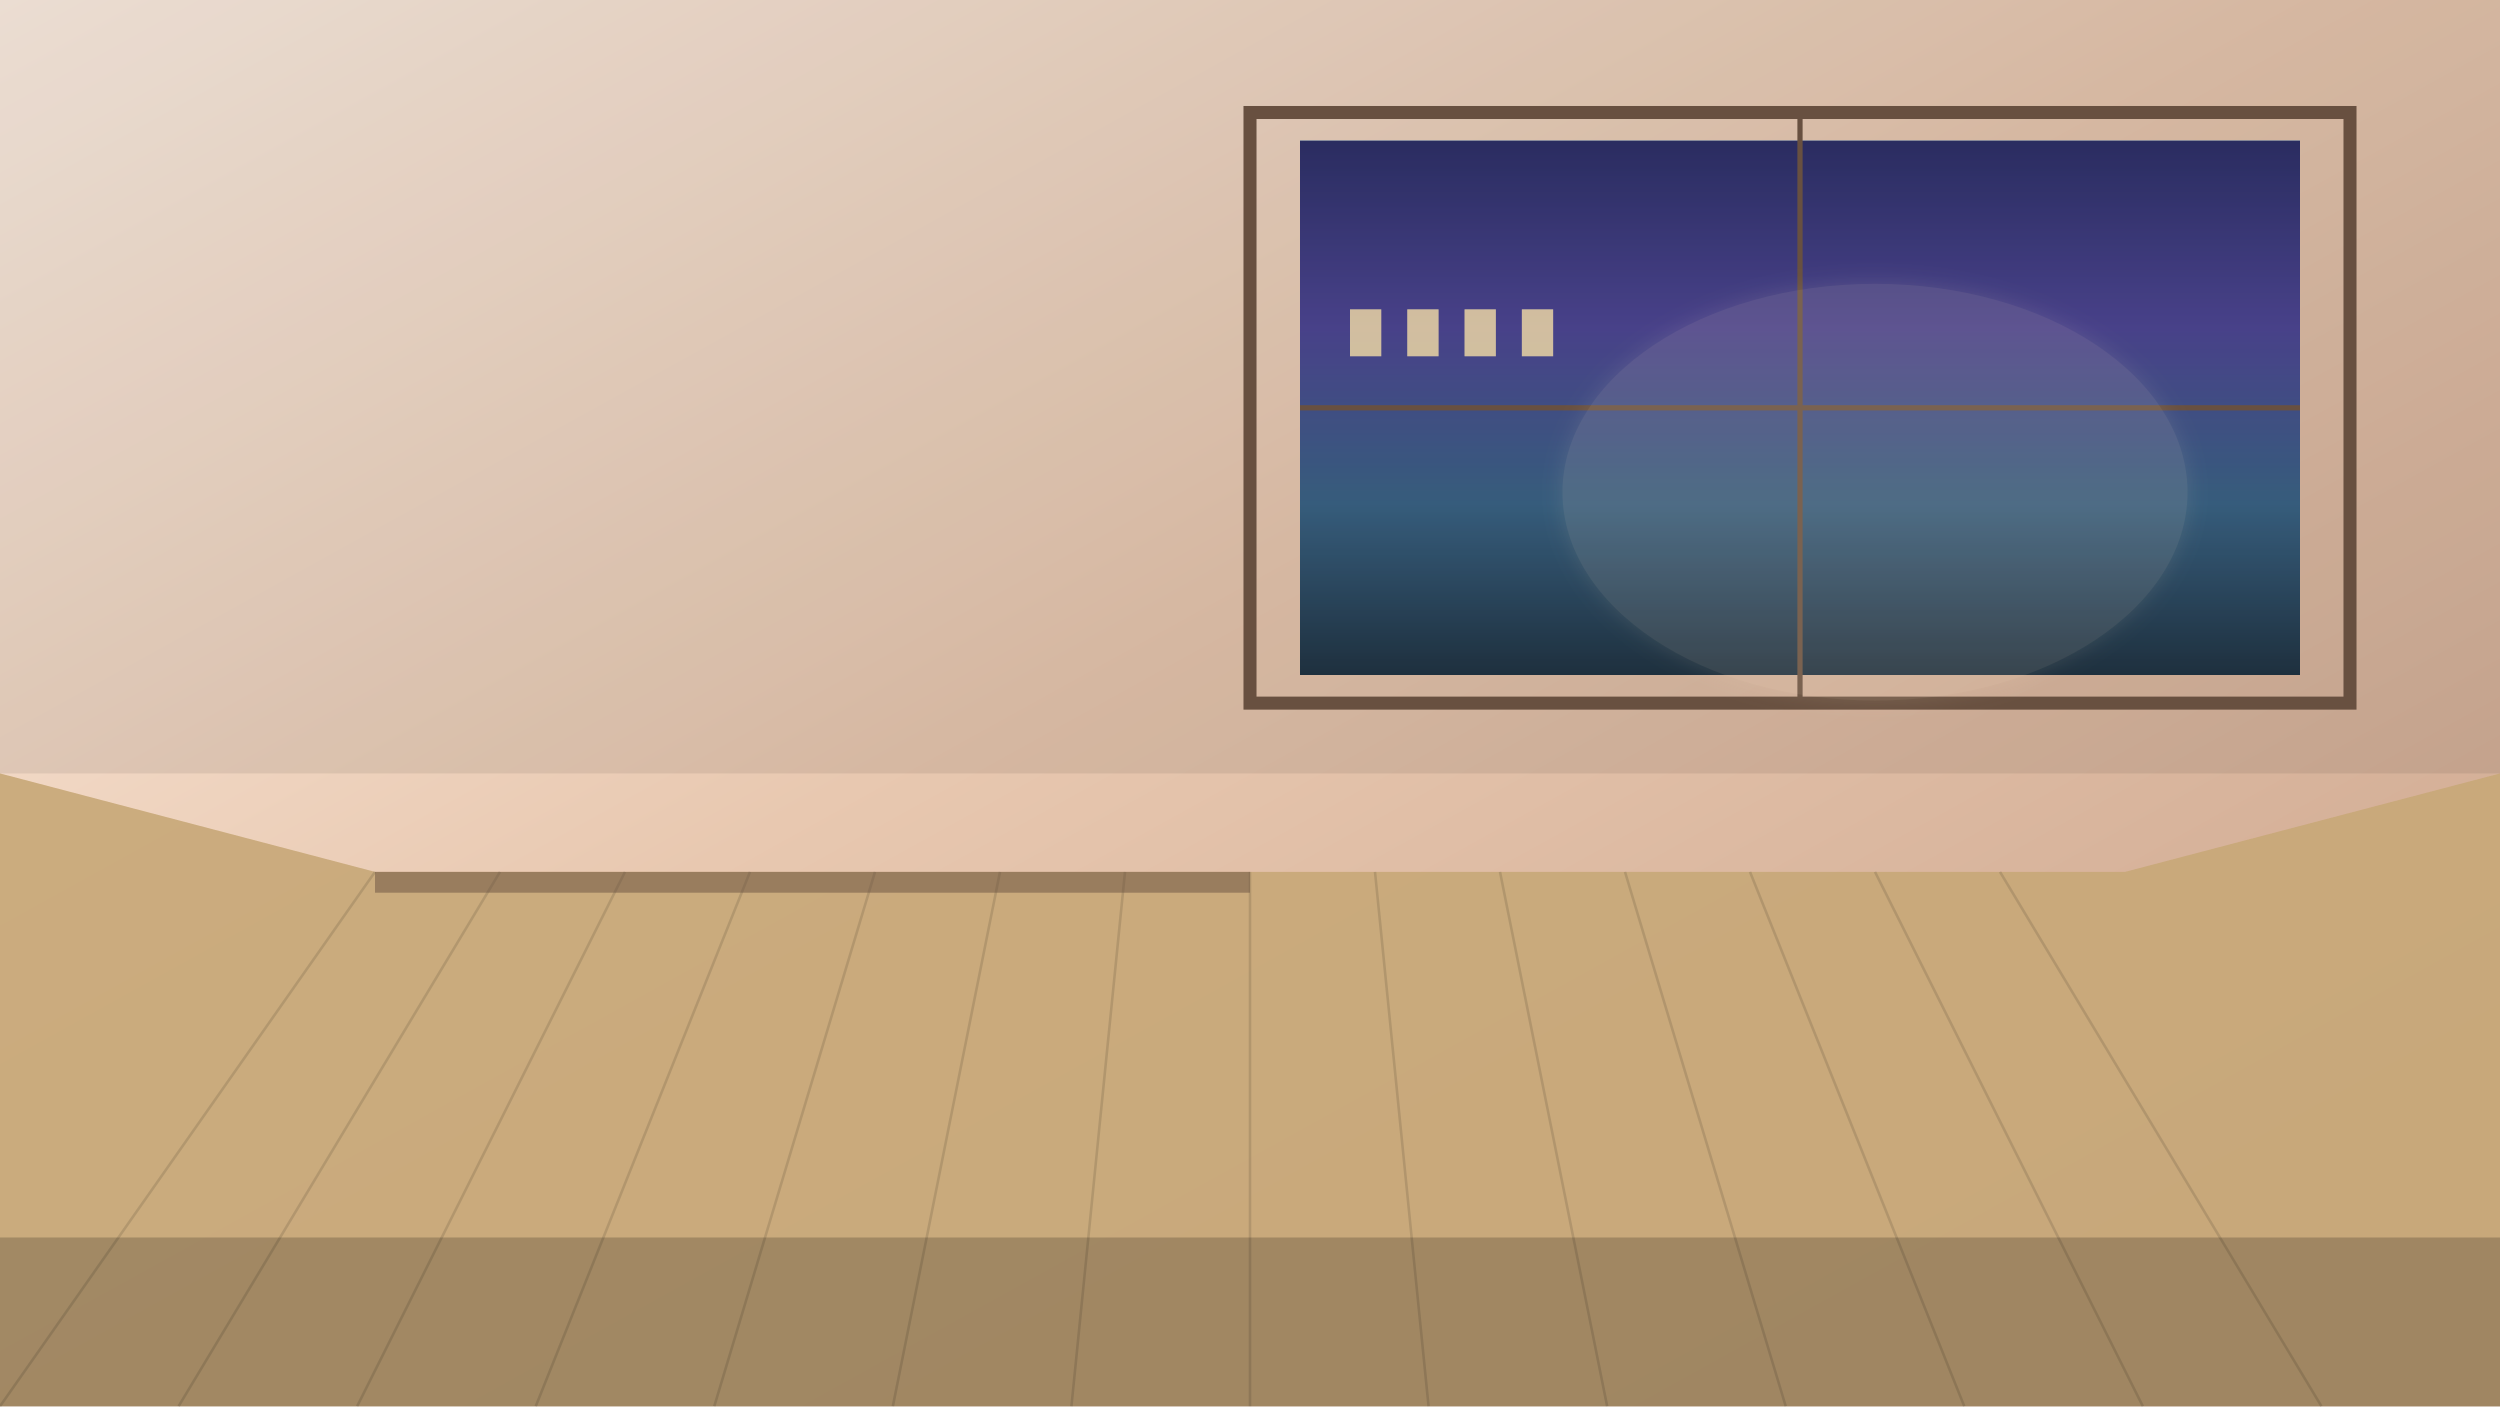
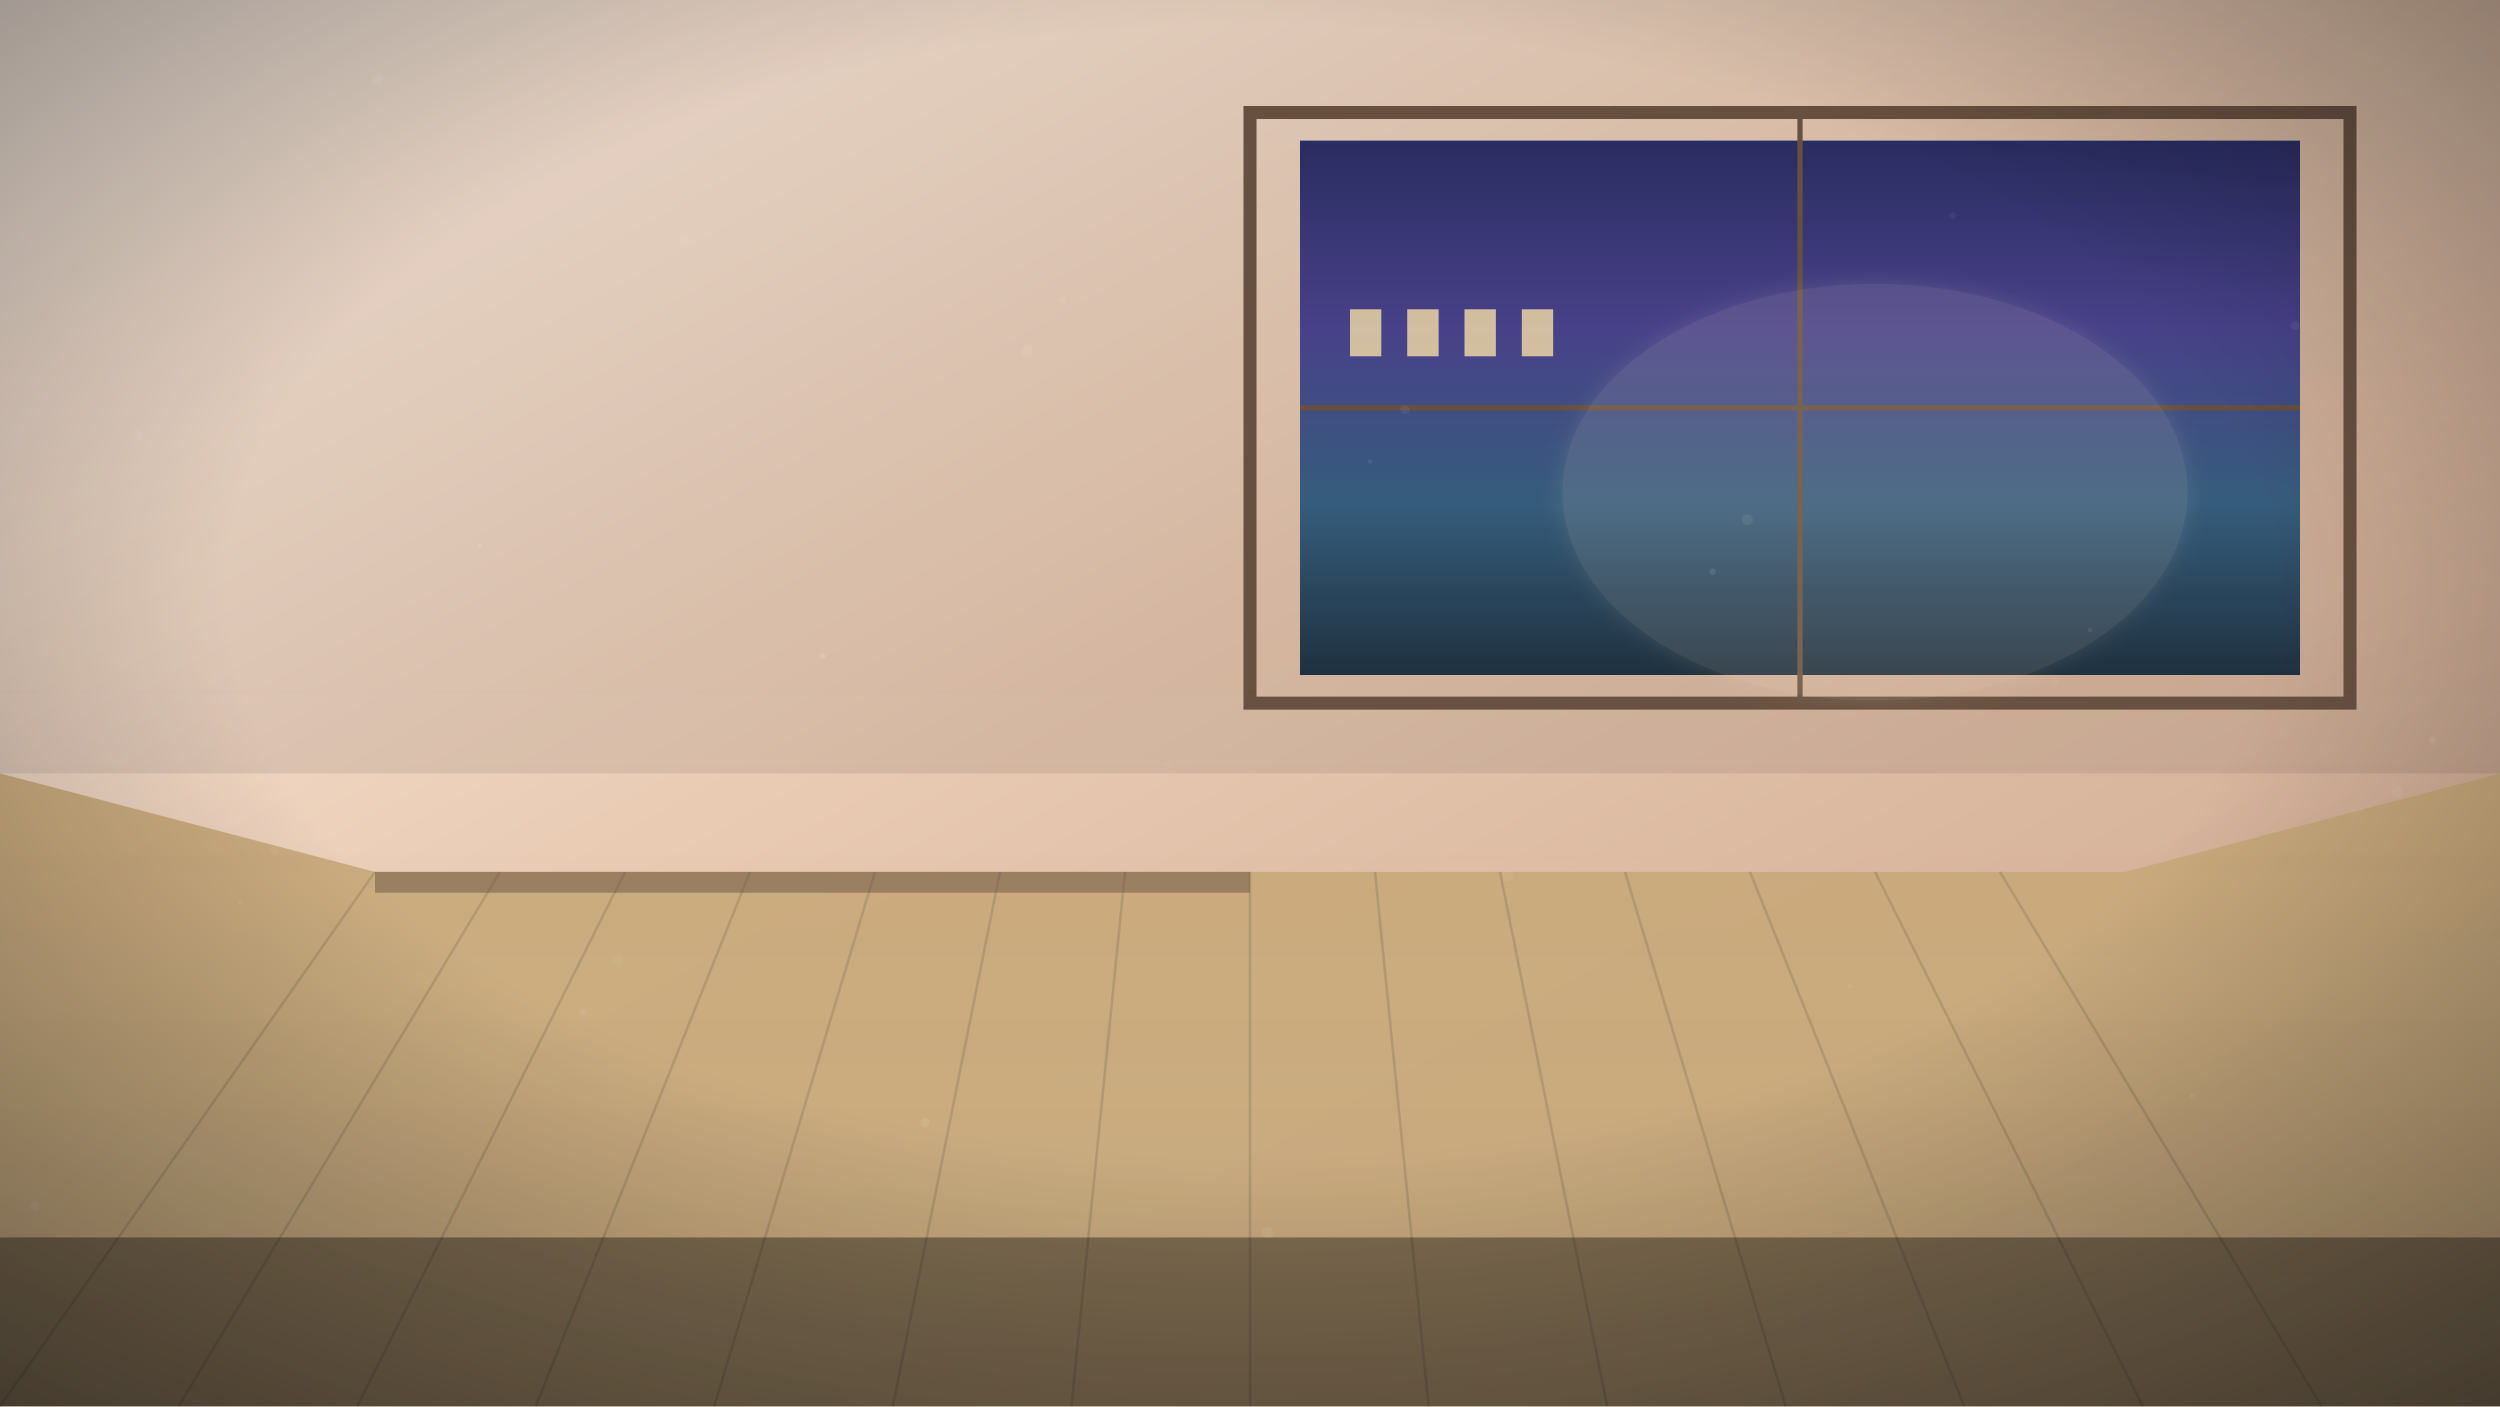
<svg xmlns="http://www.w3.org/2000/svg" viewBox="0 0 960 540" width="960" height="540">
  <defs>
    <linearGradient id="skyTop" x1="0" y1="0" x2="0" y2="1">
      <stop offset="0%" stop-color="#1a1048" />
      <stop offset="35%" stop-color="#3d2878" />
      <stop offset="68%" stop-color="#284868" />
      <stop offset="100%" stop-color="#0c1420" />
    </linearGradient>
    <linearGradient id="skyDay" x1="0" y1="0" x2="0" y2="1">
      <stop offset="0%" stop-color="#7ec8ff" />
      <stop offset="45%" stop-color="#a8d8f8" />
      <stop offset="78%" stop-color="#e8c878" />
      <stop offset="100%" stop-color="#88b868" />
    </linearGradient>
    <linearGradient id="skySunset" x1="0" y1="0" x2="0" y2="1">
      <stop offset="0%" stop-color="#ff6b4a" />
      <stop offset="28%" stop-color="#d84888" />
      <stop offset="55%" stop-color="#683878" />
      <stop offset="100%" stop-color="#120818" />
    </linearGradient>
    <linearGradient id="haze" x1="0" y1="0.4" x2="0" y2="1">
      <stop offset="0%" stop-color="#fff" stop-opacity="0" />
      <stop offset="100%" stop-color="#c8d8f0" stop-opacity="0.22" />
    </linearGradient>
    <filter id="softGlow" x="-40%" y="-40%" width="180%" height="180%">
      <feGaussianBlur stdDeviation="4" result="b" />
      <feMerge>
        <feMergeNode in="b" />
        <feMergeNode in="SourceGraphic" />
      </feMerge>
    </filter>
    <filter id="neonGlow" x="-60%" y="-60%" width="220%" height="220%">
      <feGaussianBlur stdDeviation="6" result="b" />
      <feMerge>
        <feMergeNode in="b" />
        <feMergeNode in="b" />
        <feMergeNode in="SourceGraphic" />
      </feMerge>
    </filter>
    <filter id="paintSoft" x="-2%" y="-2%" width="104%" height="104%">
      <feGaussianBlur stdDeviation="0.6" />
    </filter>
    <radialGradient id="sunDisc" cx="0.5" cy="0.5" r="0.5">
      <stop offset="0%" stop-color="#fff8e8" />
      <stop offset="55%" stop-color="#ffd080" />
      <stop offset="100%" stop-color="#ff904000" />
    </radialGradient>
    <radialGradient id="moonGlow" cx="0.5" cy="0.5" r="0.5">
      <stop offset="0%" stop-color="#fffef8" />
      <stop offset="40%" stop-color="#e8e0f0" />
      <stop offset="100%" stop-color="#e8e0f000" />
    </radialGradient>
    <linearGradient id="wallWarm" x1="0" y1="0" x2="1" y2="1">
      <stop offset="0%" stop-color="#fff0e4" />
      <stop offset="45%" stop-color="#e8c8b0" />
      <stop offset="100%" stop-color="#c8a088" />
    </linearGradient>
    <linearGradient id="wallCool" x1="0" y1="0" x2="0" y2="1">
      <stop offset="0%" stop-color="#eef2f8" />
      <stop offset="100%" stop-color="#b8c0d0" />
    </linearGradient>
    <linearGradient id="floorWood" x1="0" y1="0.6" x2="0" y2="1">
      <stop offset="0%" stop-color="#a88870" />
      <stop offset="100%" stop-color="#685040" />
    </linearGradient>
    <radialGradient id="lampGlow" cx="0.5" cy="0.5" r="0.5">
      <stop offset="0%" stop-color="#fff8e0" />
      <stop offset="70%" stop-color="#ffd898" stop-opacity="0.35" />
      <stop offset="100%" stop-color="#ffd898" stop-opacity="0" />
    </radialGradient>
+     <radialGradient id="vignette" cx="0.5" cy="0.42" r="0.78">
+       <stop offset="52%" stop-color="#000" stop-opacity="0" />
+       <stop offset="100%" stop-color="#030508" stop-opacity="0.48" />
+     </radialGradient>
  </defs>
  <rect width="960" height="540" fill="url(#wallWarm)" />
  <polygon points="0,297 0,540 960,540 960,297 816,334.8 144,334.8" fill="#c8a878" opacity="0.92" />
  <line x1="0" y1="540" x2="144" y2="334.8" stroke="#000" stroke-opacity="0.12" stroke-width="1" />
  <line x1="68.571" y1="540" x2="192" y2="334.8" stroke="#000" stroke-opacity="0.12" stroke-width="1" />
  <line x1="137.143" y1="540" x2="240" y2="334.8" stroke="#000" stroke-opacity="0.12" stroke-width="1" />
  <line x1="205.714" y1="540" x2="288" y2="334.8" stroke="#000" stroke-opacity="0.12" stroke-width="1" />
  <line x1="274.286" y1="540" x2="336" y2="334.8" stroke="#000" stroke-opacity="0.12" stroke-width="1" />
  <line x1="342.857" y1="540" x2="384" y2="334.8" stroke="#000" stroke-opacity="0.12" stroke-width="1" />
  <line x1="411.429" y1="540" x2="432" y2="334.8" stroke="#000" stroke-opacity="0.12" stroke-width="1" />
  <line x1="480" y1="540" x2="480" y2="334.8" stroke="#000" stroke-opacity="0.12" stroke-width="1" />
  <line x1="548.571" y1="540" x2="528" y2="334.8" stroke="#000" stroke-opacity="0.12" stroke-width="1" />
  <line x1="617.143" y1="540" x2="576" y2="334.8" stroke="#000" stroke-opacity="0.12" stroke-width="1" />
  <line x1="685.714" y1="540" x2="624" y2="334.8" stroke="#000" stroke-opacity="0.12" stroke-width="1" />
  <line x1="754.286" y1="540" x2="672" y2="334.8" stroke="#000" stroke-opacity="0.12" stroke-width="1" />
  <line x1="822.857" y1="540" x2="720" y2="334.8" stroke="#000" stroke-opacity="0.12" stroke-width="1" />
  <line x1="891.429" y1="540" x2="768" y2="334.8" stroke="#000" stroke-opacity="0.12" stroke-width="1" />
  <rect x="0" y="0" width="960" height="297" fill="#000" opacity="0.08" />
  <rect x="499.2" y="54" width="384" height="205.2" fill="#87ceeb" />
  <rect x="499.2" y="54" width="384" height="205.2" fill="url(#skyTop)" opacity="0.85" />
  <rect x="518.4" y="118.8" width="12" height="18" fill="#ffe8a8" opacity="0.5" />
  <rect x="540.4" y="118.8" width="12" height="18" fill="#ffe8a8" opacity="0.5" />
  <rect x="562.4" y="118.8" width="12" height="18" fill="#ffe8a8" opacity="0.5" />
  <rect x="584.4" y="118.8" width="12" height="18" fill="#ffe8a8" opacity="0.5" />
  <rect x="518.4" y="118.8" width="12" height="18" fill="#ffe8a8" opacity="0.5" />
  <rect x="540.4" y="118.8" width="12" height="18" fill="#ffe8a8" opacity="0.5" />
  <rect x="562.4" y="118.8" width="12" height="18" fill="#ffe8a8" opacity="0.5" />
  <rect x="584.4" y="118.8" width="12" height="18" fill="#ffe8a8" opacity="0.5" />
  <rect x="480" y="43.2" width="422.4" height="226.8" fill="none" stroke="#685040" stroke-width="5" />
  <path d="M691.2 43.2 L691.2 270 M499.2 156.6 L883.2 156.6" stroke="#685040" stroke-width="2" />
  <ellipse cx="720" cy="189" rx="120" ry="80" fill="#ffe8c8" opacity="0.12" filter="url(#softGlow)" />
  <rect x="144" y="334.8" width="336" height="8" fill="#685040" opacity="0.5" />
  <rect x="0" y="475.2" width="960" height="64.8" fill="#000" opacity="0.2" />
+   <circle cx="0.0" cy="8.1" r="0.80" fill="#fff" opacity="0.035" />
+   <circle cx="131.5" cy="50.4" r="1.25" fill="#fff" opacity="0.047" />
+   <circle cx="263.0" cy="92.7" r="1.70" fill="#fff" opacity="0.059" />
+   <circle cx="394.6" cy="135.0" r="2.15" fill="#fff" opacity="0.071" />
+   <circle cx="526.1" cy="177.2" r="0.80" fill="#fff" opacity="0.083" />
+   <circle cx="657.6" cy="219.5" r="1.25" fill="#fff" opacity="0.095" />
+   <circle cx="789.1" cy="261.8" r="1.70" fill="#fff" opacity="0.035" />
+   <circle cx="920.6" cy="304.1" r="2.15" fill="#fff" opacity="0.047" />
+   <circle cx="92.2" cy="346.4" r="0.80" fill="#fff" opacity="0.059" />
+   <circle cx="223.7" cy="388.7" r="1.25" fill="#fff" opacity="0.071" />
+   <circle cx="355.2" cy="431.0" r="1.70" fill="#fff" opacity="0.083" />
+   <circle cx="486.7" cy="473.3" r="2.15" fill="#fff" opacity="0.095" />
+   <circle cx="618.2" cy="40.4" r="0.80" fill="#fff" opacity="0.035" />
+   <circle cx="749.8" cy="82.7" r="1.25" fill="#fff" opacity="0.047" />
+   <circle cx="881.3" cy="125.0" r="1.70" fill="#fff" opacity="0.059" />
+   <circle cx="52.8" cy="167.3" r="2.15" fill="#fff" opacity="0.071" />
+   <circle cx="184.3" cy="209.6" r="0.80" fill="#fff" opacity="0.083" />
+   <circle cx="315.8" cy="251.9" r="1.25" fill="#fff" opacity="0.095" />
+   <circle cx="447.4" cy="294.1" r="1.70" fill="#fff" opacity="0.035" />
+   <circle cx="578.9" cy="336.4" r="2.15" fill="#fff" opacity="0.047" />
+   <circle cx="710.4" cy="378.7" r="0.80" fill="#fff" opacity="0.059" />
+   <circle cx="841.9" cy="421.0" r="1.25" fill="#fff" opacity="0.071" />
+   <circle cx="13.4" cy="463.3" r="1.70" fill="#fff" opacity="0.083" />
+   <circle cx="145.0" cy="30.4" r="2.15" fill="#fff" opacity="0.095" />
+   <circle cx="276.5" cy="72.7" r="0.80" fill="#fff" opacity="0.035" />
+   <circle cx="408.0" cy="115.0" r="1.25" fill="#fff" opacity="0.047" />
+   <circle cx="539.5" cy="157.3" r="1.70" fill="#fff" opacity="0.059" />
+   <circle cx="671.0" cy="199.6" r="2.15" fill="#fff" opacity="0.071" />
+   <circle cx="802.6" cy="241.9" r="0.80" fill="#fff" opacity="0.083" />
+   <circle cx="934.1" cy="284.2" r="1.25" fill="#fff" opacity="0.095" />
+   <circle cx="105.6" cy="326.5" r="1.70" fill="#fff" opacity="0.035" />
+   <circle cx="237.1" cy="368.8" r="2.15" fill="#fff" opacity="0.047" />
+   <rect width="960" height="540" fill="url(#haze)" opacity="0.18" />
+   <rect width="960" height="540" fill="url(#vignette)" />
+   <rect x="0" y="475.2" width="960" height="64.8" fill="#000" opacity="0.22" />
</svg>
